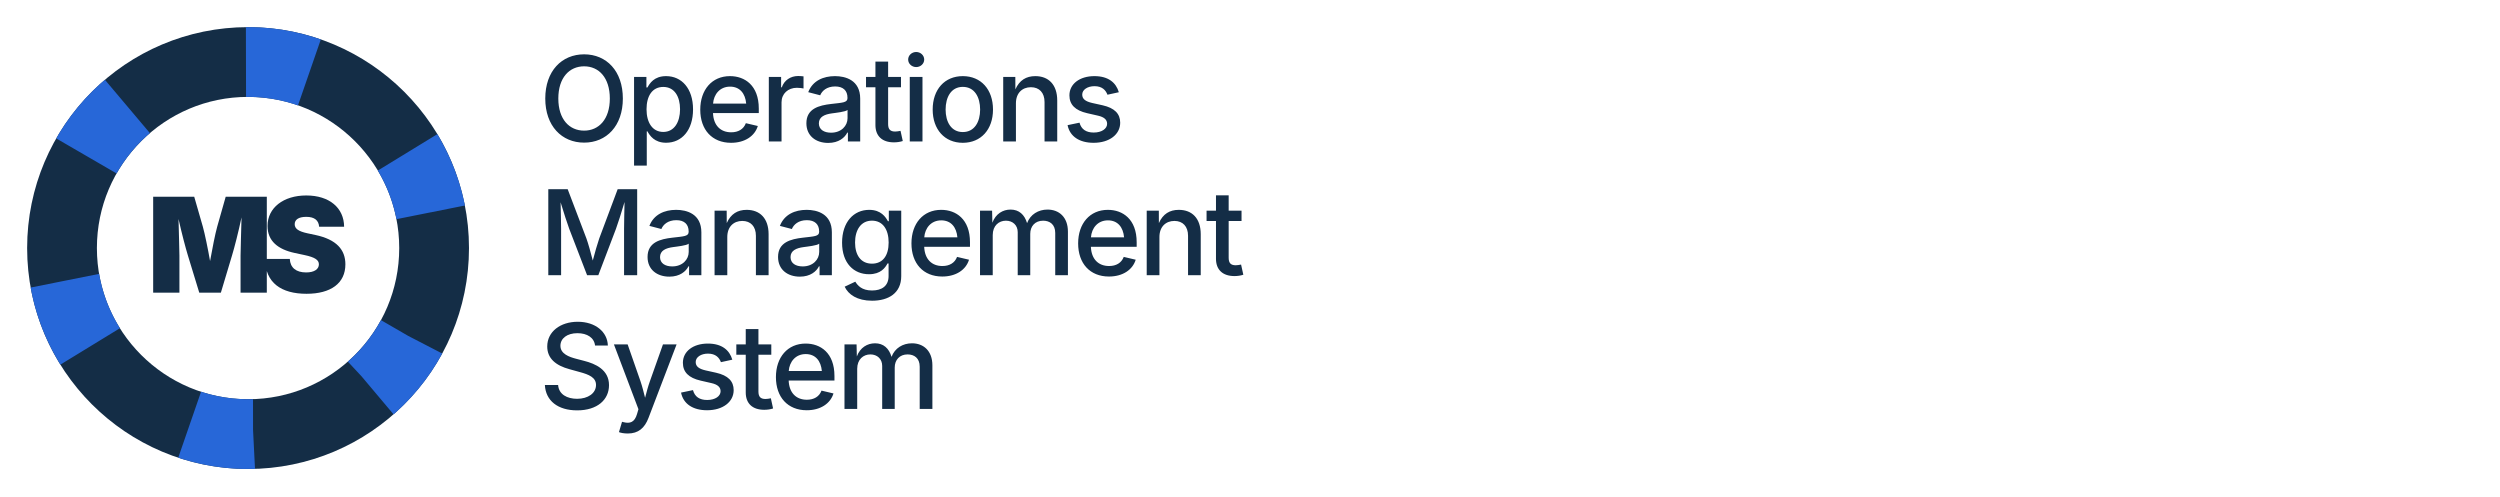
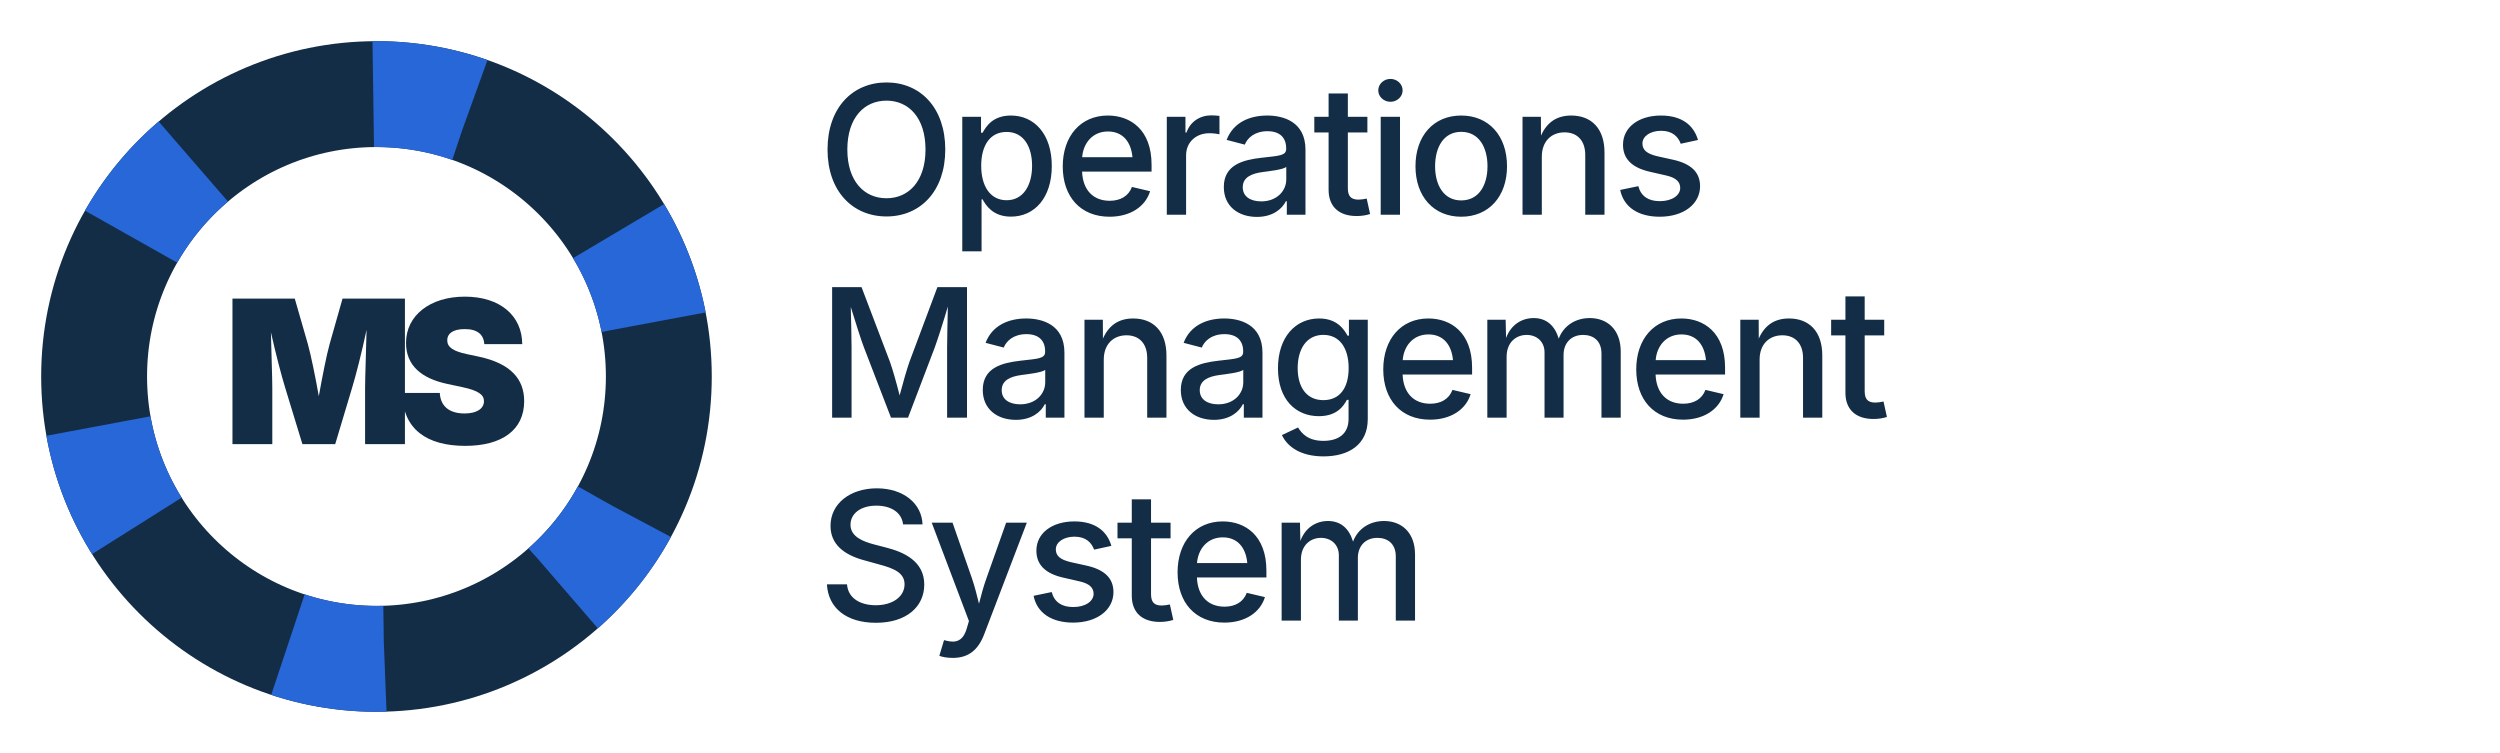
- <svg xmlns="http://www.w3.org/2000/svg" width="1290" height="256" viewBox="0 0 1290 256" role="img" aria-labelledby="title desc">
+ <svg xmlns="http://www.w3.org/2000/svg" width="850" height="256" viewBox="0 0 850 256" role="img" aria-labelledby="title desc">
  <g fill="none">
    <circle cx="128" cy="128" r="96" stroke="#142d46" stroke-width="36" />
    <circle cx="128" cy="128" r="96" stroke="#2767d8" stroke-width="36" pathLength="100" stroke-dasharray="33.333 66.667" transform="rotate(150 128 128)" />
  </g>
  <text x="128" y="151" fill="#142d46" font-family="Inter, Pretendard, Arial, sans-serif" font-size="68" font-weight="900" letter-spacing="-6" text-anchor="middle">MS</text>
  <g fill="#142d46" font-family="Inter, Pretendard, Arial, sans-serif" font-size="61" font-weight="520" letter-spacing="-2">
    <text x="278" y="73">Operations</text>
    <text x="278" y="142">Management</text>
    <text x="278" y="211">System</text>
  </g>
</svg>
